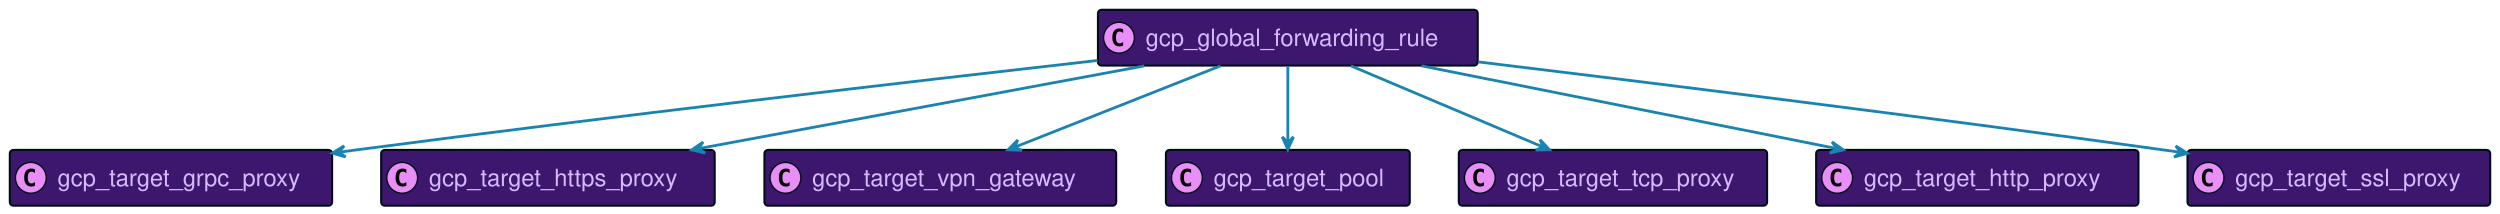
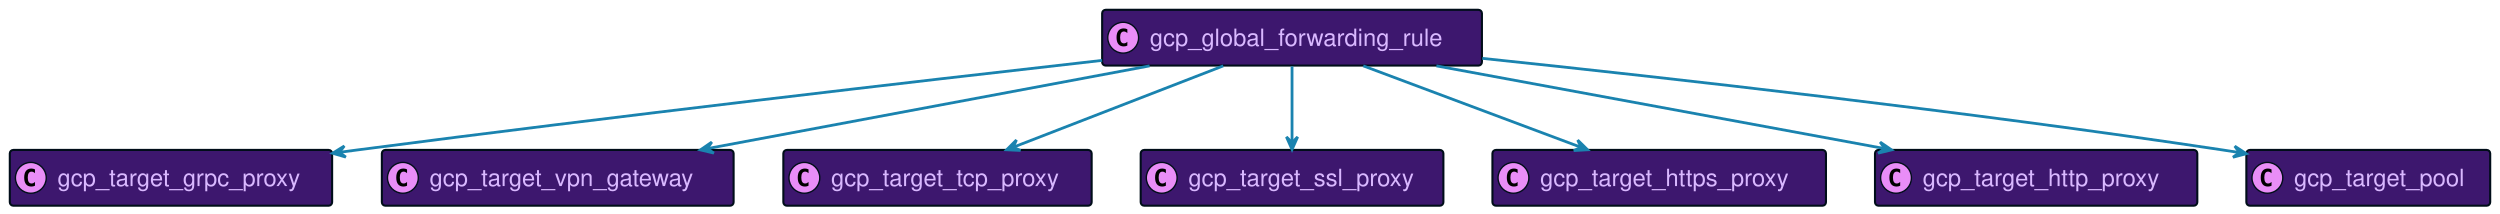
<svg xmlns="http://www.w3.org/2000/svg" xmlns:xlink="http://www.w3.org/1999/xlink" width="1784" height="152" preserveAspectRatio="none" style="width:1784px;height:152px;background:#00000000">
  <a xlink:actuate="onRequest" xlink:href="#a" xlink:show="new" xlink:title="#gcp_target_grpc_proxy" xlink:type="simple" target="_top">
    <rect id="a" width="230" height="39.789" x="7" y="107" fill="#3D176E" rx="2.5" ry="2.5" style="stroke:#000d19;stroke-width:1.5" />
    <circle cx="22" cy="126.894" r="11" fill="#E98DF7" style="stroke:#000d19;stroke-width:1" />
    <path d="M24.969 132.535q-.578.297-1.219.438-.64.156-1.344.156-2.5 0-3.828-1.64-1.312-1.657-1.312-4.782t1.312-4.781q1.328-1.657 3.828-1.657.703 0 1.344.157.656.156 1.219.453v2.719q-.625-.579-1.219-.844-.594-.281-1.219-.281-1.343 0-2.031 1.078-.688 1.062-.688 3.156 0 2.094.688 3.172.688 1.062 2.031 1.062.625 0 1.219-.265.594-.281 1.219-.86v2.72Z" />
    <text x="41" y="132.78" fill="#D9B8FF" font-family="Helvetica" font-size="17" textLength="188">gcp_target_grpc_proxy</text>
  </a>
  <a xlink:actuate="onRequest" xlink:href="#b" xlink:show="new" xlink:title="#gcp_global_forwarding_rule" xlink:type="simple" target="_top">
-     <rect id="b" width="271" height="39.789" x="783.5" y="7" fill="#3D176E" rx="2.5" ry="2.5" style="stroke:#000d19;stroke-width:1.5" />
-     <circle cx="798.5" cy="26.895" r="11" fill="#E98DF7" style="stroke:#000d19;stroke-width:1" />
-     <path d="M801.469 32.535q-.578.297-1.219.438-.64.156-1.344.156-2.5 0-3.828-1.64-1.312-1.657-1.312-4.782t1.312-4.781q1.328-1.656 3.828-1.656.703 0 1.344.156.656.156 1.219.453v2.719q-.625-.578-1.219-.844-.594-.281-1.219-.281-1.343 0-2.031 1.078-.688 1.062-.688 3.156 0 2.094.688 3.172.688 1.062 2.031 1.062.625 0 1.219-.265.594-.281 1.219-.86v2.72Z" />
-     <text x="817.5" y="32.78" fill="#D9B8FF" font-family="Helvetica" font-size="17" textLength="229">gcp_global_forwarding_rule</text>
+     <rect id="b" width="271" height="39.789" x="786.5" y="7" fill="#3D176E" rx="2.5" ry="2.5" style="stroke:#000d19;stroke-width:1.5" />
+     <circle cx="801.5" cy="26.895" r="11" fill="#E98DF7" style="stroke:#000d19;stroke-width:1" />
+     <path d="M804.469 32.535q-.578.297-1.219.438-.64.156-1.344.156-2.5 0-3.828-1.64-1.312-1.657-1.312-4.782t1.312-4.781q1.328-1.656 3.828-1.656.703 0 1.344.156.656.156 1.219.453v2.719q-.625-.578-1.219-.844-.594-.281-1.219-.281-1.343 0-2.031 1.078-.688 1.062-.688 3.156 0 2.094.688 3.172.688 1.062 2.031 1.062.625 0 1.219-.265.594-.281 1.219-.86v2.72Z" />
+     <text x="820.5" y="32.78" fill="#D9B8FF" font-family="Helvetica" font-size="17" textLength="229">gcp_global_forwarding_rule</text>
  </a>
-   <a xlink:actuate="onRequest" xlink:href="#c" xlink:show="new" xlink:title="#gcp_target_https_proxy" xlink:type="simple" target="_top">
-     <rect id="c" width="238" height="39.789" x="272" y="107" fill="#3D176E" rx="2.5" ry="2.5" style="stroke:#000d19;stroke-width:1.5" />
-     <circle cx="287" cy="126.894" r="11" fill="#E98DF7" style="stroke:#000d19;stroke-width:1" />
-     <path d="M289.969 132.535q-.578.297-1.219.438-.64.156-1.344.156-2.5 0-3.828-1.64-1.312-1.657-1.312-4.782t1.312-4.781q1.328-1.657 3.828-1.657.703 0 1.344.157.656.156 1.219.453v2.719q-.625-.579-1.219-.844-.594-.281-1.219-.281-1.344 0-2.031 1.078-.688 1.062-.688 3.156 0 2.094.688 3.172.688 1.062 2.031 1.062.625 0 1.219-.265.594-.281 1.219-.86v2.72Z" />
-     <text x="306" y="132.78" fill="#D9B8FF" font-family="Helvetica" font-size="17" textLength="196">gcp_target_https_proxy</text>
+   <a xlink:actuate="onRequest" xlink:href="#c" xlink:show="new" xlink:title="#gcp_target_vpn_gateway" xlink:type="simple" target="_top">
+     <rect id="c" width="251" height="39.789" x="272.5" y="107" fill="#3D176E" rx="2.5" ry="2.5" style="stroke:#000d19;stroke-width:1.5" />
+     <circle cx="287.5" cy="126.894" r="11" fill="#E98DF7" style="stroke:#000d19;stroke-width:1" />
+     <path d="M290.469 132.535q-.578.297-1.219.438-.64.156-1.344.156-2.5 0-3.828-1.64-1.312-1.657-1.312-4.782t1.312-4.781q1.328-1.657 3.828-1.657.703 0 1.344.157.656.156 1.219.453v2.719q-.625-.579-1.219-.844-.594-.281-1.219-.281-1.344 0-2.031 1.078-.688 1.062-.688 3.156 0 2.094.688 3.172.688 1.062 2.031 1.062.625 0 1.219-.265.594-.281 1.219-.86v2.72Z" />
+     <text x="306.5" y="132.78" fill="#D9B8FF" font-family="Helvetica" font-size="17" textLength="209">gcp_target_vpn_gateway</text>
  </a>
-   <a xlink:actuate="onRequest" xlink:href="#d" xlink:show="new" xlink:title="#gcp_target_vpn_gateway" xlink:type="simple" target="_top">
-     <rect id="d" width="251" height="39.789" x="545.5" y="107" fill="#3D176E" rx="2.5" ry="2.5" style="stroke:#000d19;stroke-width:1.5" />
-     <circle cx="560.5" cy="126.894" r="11" fill="#E98DF7" style="stroke:#000d19;stroke-width:1" />
-     <path d="M563.469 132.535q-.578.297-1.219.438-.64.156-1.344.156-2.5 0-3.828-1.64-1.312-1.657-1.312-4.782t1.312-4.781q1.328-1.657 3.828-1.657.703 0 1.344.157.656.156 1.219.453v2.719q-.625-.579-1.219-.844-.594-.281-1.219-.281-1.343 0-2.031 1.078-.688 1.062-.688 3.156 0 2.094.688 3.172.688 1.062 2.031 1.062.625 0 1.219-.265.594-.281 1.219-.86v2.72Z" />
-     <text x="579.5" y="132.78" fill="#D9B8FF" font-family="Helvetica" font-size="17" textLength="209">gcp_target_vpn_gateway</text>
+   <a xlink:actuate="onRequest" xlink:href="#d" xlink:show="new" xlink:title="#gcp_target_tcp_proxy" xlink:type="simple" target="_top">
+     <rect id="d" width="220" height="39.789" x="559" y="107" fill="#3D176E" rx="2.5" ry="2.5" style="stroke:#000d19;stroke-width:1.5" />
+     <circle cx="574" cy="126.894" r="11" fill="#E98DF7" style="stroke:#000d19;stroke-width:1" />
+     <path d="M576.969 132.535q-.578.297-1.219.438-.64.156-1.344.156-2.5 0-3.828-1.64-1.312-1.657-1.312-4.782t1.312-4.781q1.328-1.657 3.828-1.657.703 0 1.344.157.656.156 1.219.453v2.719q-.625-.579-1.219-.844-.594-.281-1.219-.281-1.343 0-2.031 1.078-.688 1.062-.688 3.156 0 2.094.688 3.172.688 1.062 2.031 1.062.625 0 1.219-.265.594-.281 1.219-.86v2.72Z" />
+     <text x="593" y="132.78" fill="#D9B8FF" font-family="Helvetica" font-size="17" textLength="178">gcp_target_tcp_proxy</text>
  </a>
-   <a xlink:actuate="onRequest" xlink:href="#e" xlink:show="new" xlink:title="#gcp_target_pool" xlink:type="simple" target="_top">
-     <rect id="e" width="174" height="39.789" x="832" y="107" fill="#3D176E" rx="2.5" ry="2.5" style="stroke:#000d19;stroke-width:1.5" />
-     <circle cx="847" cy="126.894" r="11" fill="#E98DF7" style="stroke:#000d19;stroke-width:1" />
-     <path d="M849.969 132.535q-.578.297-1.219.438-.64.156-1.344.156-2.5 0-3.828-1.64-1.312-1.657-1.312-4.782t1.312-4.781q1.328-1.657 3.828-1.657.703 0 1.344.157.656.156 1.219.453v2.719q-.625-.579-1.219-.844-.594-.281-1.219-.281-1.343 0-2.031 1.078-.688 1.062-.688 3.156 0 2.094.688 3.172.688 1.062 2.031 1.062.625 0 1.219-.265.594-.281 1.219-.86v2.72Z" />
-     <text x="866" y="132.78" fill="#D9B8FF" font-family="Helvetica" font-size="17" textLength="132">gcp_target_pool</text>
+   <a xlink:actuate="onRequest" xlink:href="#e" xlink:show="new" xlink:title="#gcp_target_ssl_proxy" xlink:type="simple" target="_top">
+     <rect id="e" width="216" height="39.789" x="814" y="107" fill="#3D176E" rx="2.5" ry="2.5" style="stroke:#000d19;stroke-width:1.5" />
+     <circle cx="829" cy="126.894" r="11" fill="#E98DF7" style="stroke:#000d19;stroke-width:1" />
+     <path d="M831.969 132.535q-.578.297-1.219.438-.64.156-1.344.156-2.5 0-3.828-1.64-1.312-1.657-1.312-4.782t1.312-4.781q1.328-1.657 3.828-1.657.703 0 1.344.157.656.156 1.219.453v2.719q-.625-.579-1.219-.844-.594-.281-1.219-.281-1.343 0-2.031 1.078-.688 1.062-.688 3.156 0 2.094.688 3.172.688 1.062 2.031 1.062.625 0 1.219-.265.594-.281 1.219-.86v2.72Z" />
+     <text x="848" y="132.78" fill="#D9B8FF" font-family="Helvetica" font-size="17" textLength="174">gcp_target_ssl_proxy</text>
  </a>
-   <a xlink:actuate="onRequest" xlink:href="#f" xlink:show="new" xlink:title="#gcp_target_tcp_proxy" xlink:type="simple" target="_top">
-     <rect id="f" width="220" height="39.789" x="1041" y="107" fill="#3D176E" rx="2.5" ry="2.5" style="stroke:#000d19;stroke-width:1.5" />
-     <circle cx="1056" cy="126.894" r="11" fill="#E98DF7" style="stroke:#000d19;stroke-width:1" />
-     <path d="M1058.969 132.535q-.578.297-1.219.438-.64.156-1.344.156-2.5 0-3.828-1.64-1.312-1.657-1.312-4.782t1.312-4.781q1.328-1.657 3.828-1.657.703 0 1.344.157.656.156 1.219.453v2.719q-.625-.579-1.219-.844-.594-.281-1.219-.281-1.343 0-2.031 1.078-.688 1.062-.688 3.156 0 2.094.688 3.172.688 1.062 2.031 1.062.625 0 1.219-.265.594-.281 1.219-.86v2.72Z" />
-     <text x="1075" y="132.78" fill="#D9B8FF" font-family="Helvetica" font-size="17" textLength="178">gcp_target_tcp_proxy</text>
+   <a xlink:actuate="onRequest" xlink:href="#f" xlink:show="new" xlink:title="#gcp_target_https_proxy" xlink:type="simple" target="_top">
+     <rect id="f" width="238" height="39.789" x="1065" y="107" fill="#3D176E" rx="2.5" ry="2.5" style="stroke:#000d19;stroke-width:1.5" />
+     <circle cx="1080" cy="126.894" r="11" fill="#E98DF7" style="stroke:#000d19;stroke-width:1" />
+     <path d="M1082.969 132.535q-.578.297-1.219.438-.64.156-1.344.156-2.5 0-3.828-1.64-1.312-1.657-1.312-4.782t1.312-4.781q1.328-1.657 3.828-1.657.703 0 1.344.157.656.156 1.219.453v2.719q-.625-.579-1.219-.844-.594-.281-1.219-.281-1.343 0-2.031 1.078-.688 1.062-.688 3.156 0 2.094.688 3.172.688 1.062 2.031 1.062.625 0 1.219-.265.594-.281 1.219-.86v2.72Z" />
+     <text x="1099" y="132.78" fill="#D9B8FF" font-family="Helvetica" font-size="17" textLength="196">gcp_target_https_proxy</text>
  </a>
  <a xlink:actuate="onRequest" xlink:href="#g" xlink:show="new" xlink:title="#gcp_target_http_proxy" xlink:type="simple" target="_top">
-     <rect id="g" width="230" height="39.789" x="1296" y="107" fill="#3D176E" rx="2.5" ry="2.5" style="stroke:#000d19;stroke-width:1.5" />
-     <circle cx="1311" cy="126.894" r="11" fill="#E98DF7" style="stroke:#000d19;stroke-width:1" />
-     <path d="M1313.969 132.535q-.578.297-1.219.438-.64.156-1.344.156-2.5 0-3.828-1.64-1.312-1.657-1.312-4.782t1.312-4.781q1.328-1.657 3.828-1.657.703 0 1.344.157.656.156 1.219.453v2.719q-.625-.579-1.219-.844-.594-.281-1.219-.281-1.343 0-2.031 1.078-.688 1.062-.688 3.156 0 2.094.688 3.172.688 1.062 2.031 1.062.625 0 1.219-.265.594-.281 1.219-.86v2.72Z" />
-     <text x="1330" y="132.78" fill="#D9B8FF" font-family="Helvetica" font-size="17" textLength="188">gcp_target_http_proxy</text>
+     <rect id="g" width="230" height="39.789" x="1338" y="107" fill="#3D176E" rx="2.5" ry="2.5" style="stroke:#000d19;stroke-width:1.5" />
+     <circle cx="1353" cy="126.894" r="11" fill="#E98DF7" style="stroke:#000d19;stroke-width:1" />
+     <path d="M1355.969 132.535q-.578.297-1.219.438-.64.156-1.344.156-2.5 0-3.828-1.64-1.312-1.657-1.312-4.782t1.312-4.781q1.328-1.657 3.828-1.657.703 0 1.344.157.656.156 1.219.453v2.719q-.625-.579-1.219-.844-.594-.281-1.219-.281-1.343 0-2.031 1.078-.688 1.062-.688 3.156 0 2.094.688 3.172.688 1.062 2.031 1.062.625 0 1.219-.265.594-.281 1.219-.86v2.72Z" />
+     <text x="1372" y="132.78" fill="#D9B8FF" font-family="Helvetica" font-size="17" textLength="188">gcp_target_http_proxy</text>
  </a>
-   <a xlink:actuate="onRequest" xlink:href="#h" xlink:show="new" xlink:title="#gcp_target_ssl_proxy" xlink:type="simple" target="_top">
-     <rect id="h" width="216" height="39.789" x="1561" y="107" fill="#3D176E" rx="2.5" ry="2.5" style="stroke:#000d19;stroke-width:1.5" />
-     <circle cx="1576" cy="126.894" r="11" fill="#E98DF7" style="stroke:#000d19;stroke-width:1" />
-     <path d="M1578.969 132.535q-.578.297-1.219.438-.64.156-1.344.156-2.5 0-3.828-1.64-1.312-1.657-1.312-4.782t1.312-4.781q1.328-1.657 3.828-1.657.703 0 1.344.157.656.156 1.219.453v2.719q-.625-.579-1.219-.844-.594-.281-1.219-.281-1.343 0-2.031 1.078-.688 1.062-.688 3.156 0 2.094.688 3.172.688 1.062 2.031 1.062.625 0 1.219-.265.594-.281 1.219-.86v2.72Z" />
-     <text x="1595" y="132.78" fill="#D9B8FF" font-family="Helvetica" font-size="17" textLength="174">gcp_target_ssl_proxy</text>
+   <a xlink:actuate="onRequest" xlink:href="#h" xlink:show="new" xlink:title="#gcp_target_pool" xlink:type="simple" target="_top">
+     <rect id="h" width="174" height="39.789" x="1603" y="107" fill="#3D176E" rx="2.5" ry="2.5" style="stroke:#000d19;stroke-width:1.5" />
+     <circle cx="1618" cy="126.894" r="11" fill="#E98DF7" style="stroke:#000d19;stroke-width:1" />
+     <path d="M1620.969 132.535q-.578.297-1.219.438-.64.156-1.344.156-2.5 0-3.828-1.64-1.312-1.657-1.312-4.782t1.312-4.781q1.328-1.657 3.828-1.657.703 0 1.344.157.656.156 1.219.453v2.719q-.625-.579-1.219-.844-.594-.281-1.219-.281-1.343 0-2.031 1.078-.688 1.062-.688 3.156 0 2.094.688 3.172.688 1.062 2.031 1.062.625 0 1.219-.265.594-.281 1.219-.86v2.72Z" />
+     <text x="1637" y="132.78" fill="#D9B8FF" font-family="Helvetica" font-size="17" textLength="132">gcp_target_pool</text>
  </a>
-   <path fill="none" d="M964.01 47.01c39.25 16.58 96.13 40.61 136.83 57.8" style="stroke:#1a83af;stroke-width:2" />
-   <path fill="#1A83AF" d="m1105.72 106.87-6.735-7.187 2.129 5.242-5.241 2.128 9.847-.183z" style="stroke:#1a83af;stroke-width:2" />
-   <path fill="none" d="M1014.45 47.01c85.07 16.95 209.17 41.67 295.82 58.93" style="stroke:#1a83af;stroke-width:2" />
-   <path fill="#1A83AF" d="m1315.4 106.96-8.053-5.67 3.148 4.7-4.7 3.149 9.605-2.179z" style="stroke:#1a83af;stroke-width:2" />
-   <path fill="none" d="M816.57 47.01c-91.48 16.98-225.02 41.77-318.02 59.03" style="stroke:#1a83af;stroke-width:2" />
-   <path fill="#1A83AF" d="m493.59 106.96 9.579 2.291-4.663-3.203 3.203-4.663-8.119 5.575z" style="stroke:#1a83af;stroke-width:2" />
-   <path fill="none" d="M870.89 47.01c-42.13 16.65-103.25 40.8-146.8 58.01" style="stroke:#1a83af;stroke-width:2" />
-   <path fill="#1A83AF" d="m719.4 106.87 9.84.424-5.188-2.256 2.256-5.188-6.908 7.02z" style="stroke:#1a83af;stroke-width:2" />
-   <path fill="none" d="M783.24 43.13C648.76 58.36 437 82.96 254 107c-3.87.51-7.81 1.03-11.78 1.57" style="stroke:#1a83af;stroke-width:2" />
-   <path fill="#1A83AF" d="m237.16 109.25 9.455 2.756-4.5-3.427 3.427-4.5-8.382 5.171z" style="stroke:#1a83af;stroke-width:2" />
-   <path fill="none" d="M919 47.36v54.3" style="stroke:#1a83af;stroke-width:2" />
-   <path fill="#1A83AF" d="m919 106.68 4-9-4 4-4-4 4 9z" style="stroke:#1a83af;stroke-width:2" />
-   <path fill="none" d="M1054.77 44.16C1181.45 59.48 1375.69 83.57 1544 107c3.9.54 7.86 1.1 11.87 1.67" style="stroke:#1a83af;stroke-width:2" />
-   <path fill="#1A83AF" d="m1560.96 109.4-8.338-5.243 3.39 4.53-4.53 3.389 9.478-2.676z" style="stroke:#1a83af;stroke-width:2" />
+   <path fill="none" d="M922 47.36v54.3" style="stroke:#1a83af;stroke-width:2" />
+   <path fill="#1A83AF" d="m922 106.68 4-9-4 4-4-4 4 9z" style="stroke:#1a83af;stroke-width:2" />
+   <path fill="none" d="M1057.77 41.65C1192.2 55.76 1403.76 79.54 1586 107c3.89.59 7.86 1.21 11.87 1.85" style="stroke:#1a83af;stroke-width:2" />
+   <path fill="#1A83AF" d="m1602.96 109.69-8.245-5.387 3.31 4.588-4.589 3.31 9.524-2.511z" style="stroke:#1a83af;stroke-width:2" />
+   <path fill="none" d="M820.35 47.01c-90.79 16.98-223.31 41.77-315.62 59.03" style="stroke:#1a83af;stroke-width:2" />
+   <path fill="#1A83AF" d="m499.82 106.96 9.58 2.286-4.664-3.2 3.2-4.665-8.116 5.579z" style="stroke:#1a83af;stroke-width:2" />
+   <path fill="none" d="M786.47 43.09C651.62 58.33 438.84 82.98 255 107c-4.16.54-8.38 1.1-12.65 1.68" style="stroke:#1a83af;stroke-width:2" />
+   <path fill="#1A83AF" d="m237.32 109.35 9.455 2.756-4.5-3.427 3.427-4.5-8.382 5.171z" style="stroke:#1a83af;stroke-width:2" />
+   <path fill="none" d="M972.83 47.01c44.51 16.65 109.08 40.8 155.08 58.01" style="stroke:#1a83af;stroke-width:2" />
+   <path fill="#1A83AF" d="m1132.87 106.87-7.022-6.905 2.34 5.15-5.15 2.34 9.832-.585z" style="stroke:#1a83af;stroke-width:2" />
+   <path fill="none" d="M872.92 47.01c-42.98 16.65-105.34 40.8-149.76 58.01" style="stroke:#1a83af;stroke-width:2" />
+   <path fill="#1A83AF" d="m718.38 106.87 9.837.486-5.173-2.289 2.289-5.173-6.953 6.976z" style="stroke:#1a83af;stroke-width:2" />
+   <path fill="none" d="M1025.01 47.01c92 16.98 226.3 41.77 319.83 59.03" style="stroke:#1a83af;stroke-width:2" />
+   <path fill="#1A83AF" d="m1349.82 106.96-8.132-5.556 3.214 4.655-4.655 3.214 9.573-2.313z" style="stroke:#1a83af;stroke-width:2" />
</svg>
